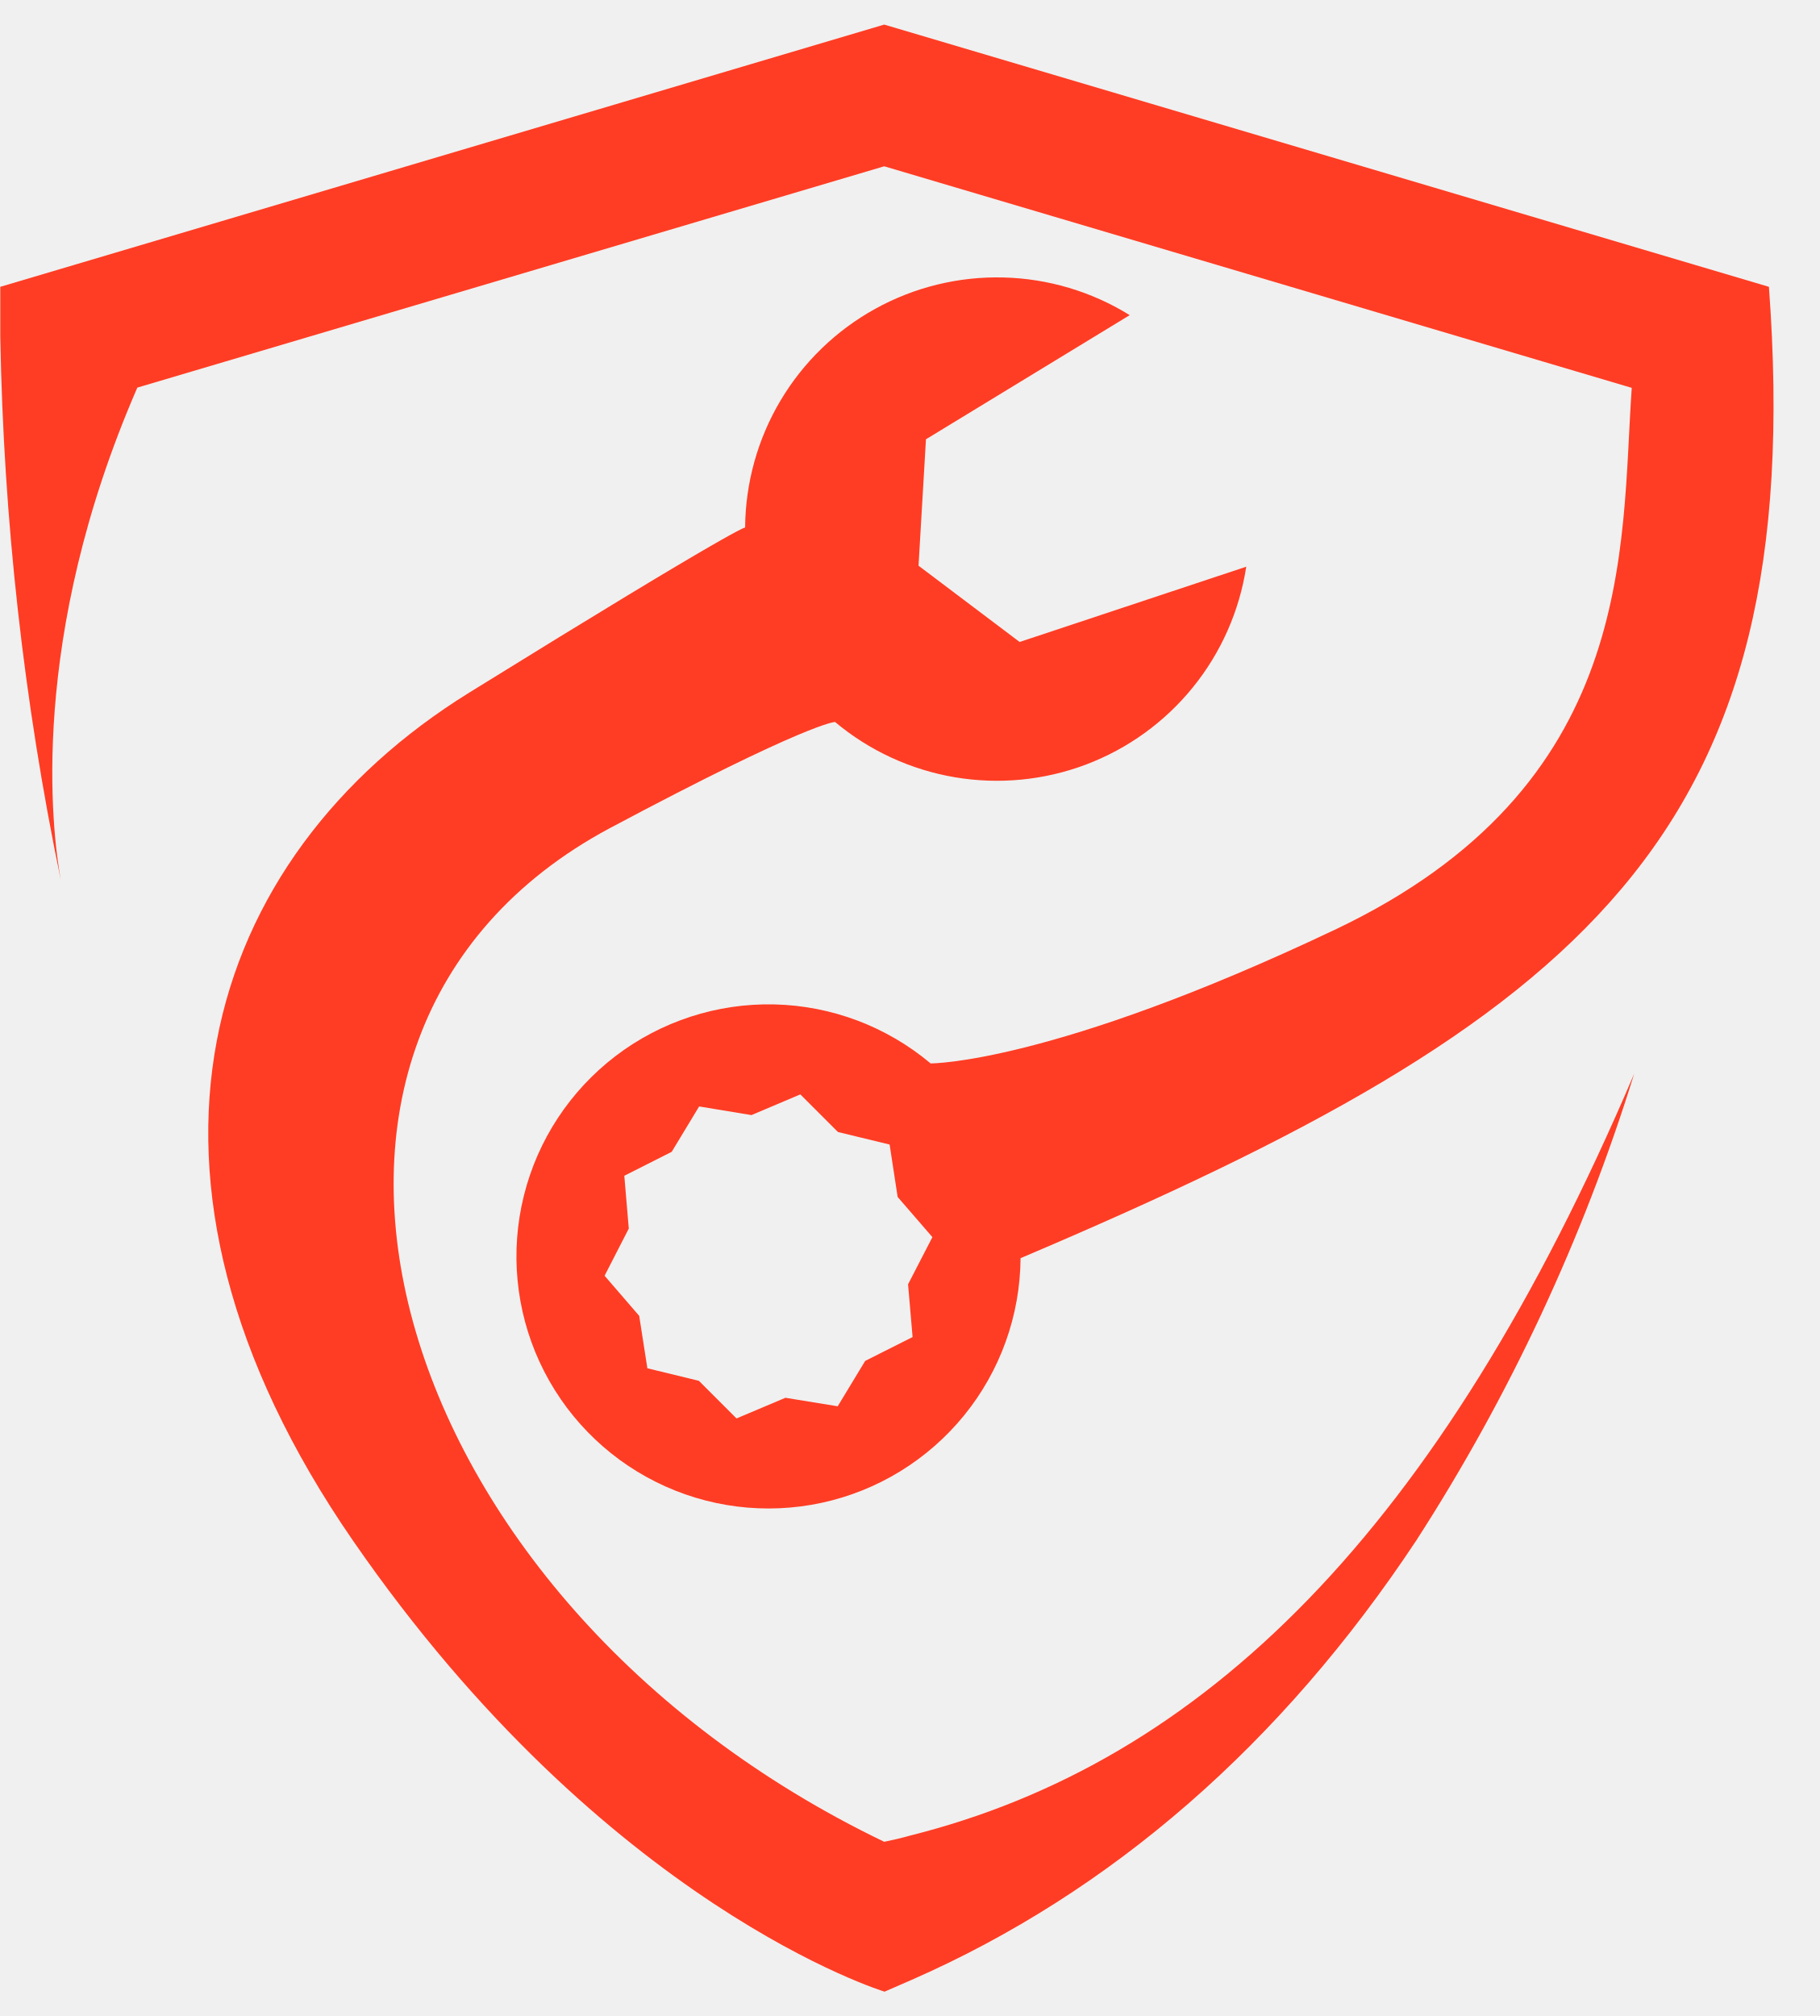
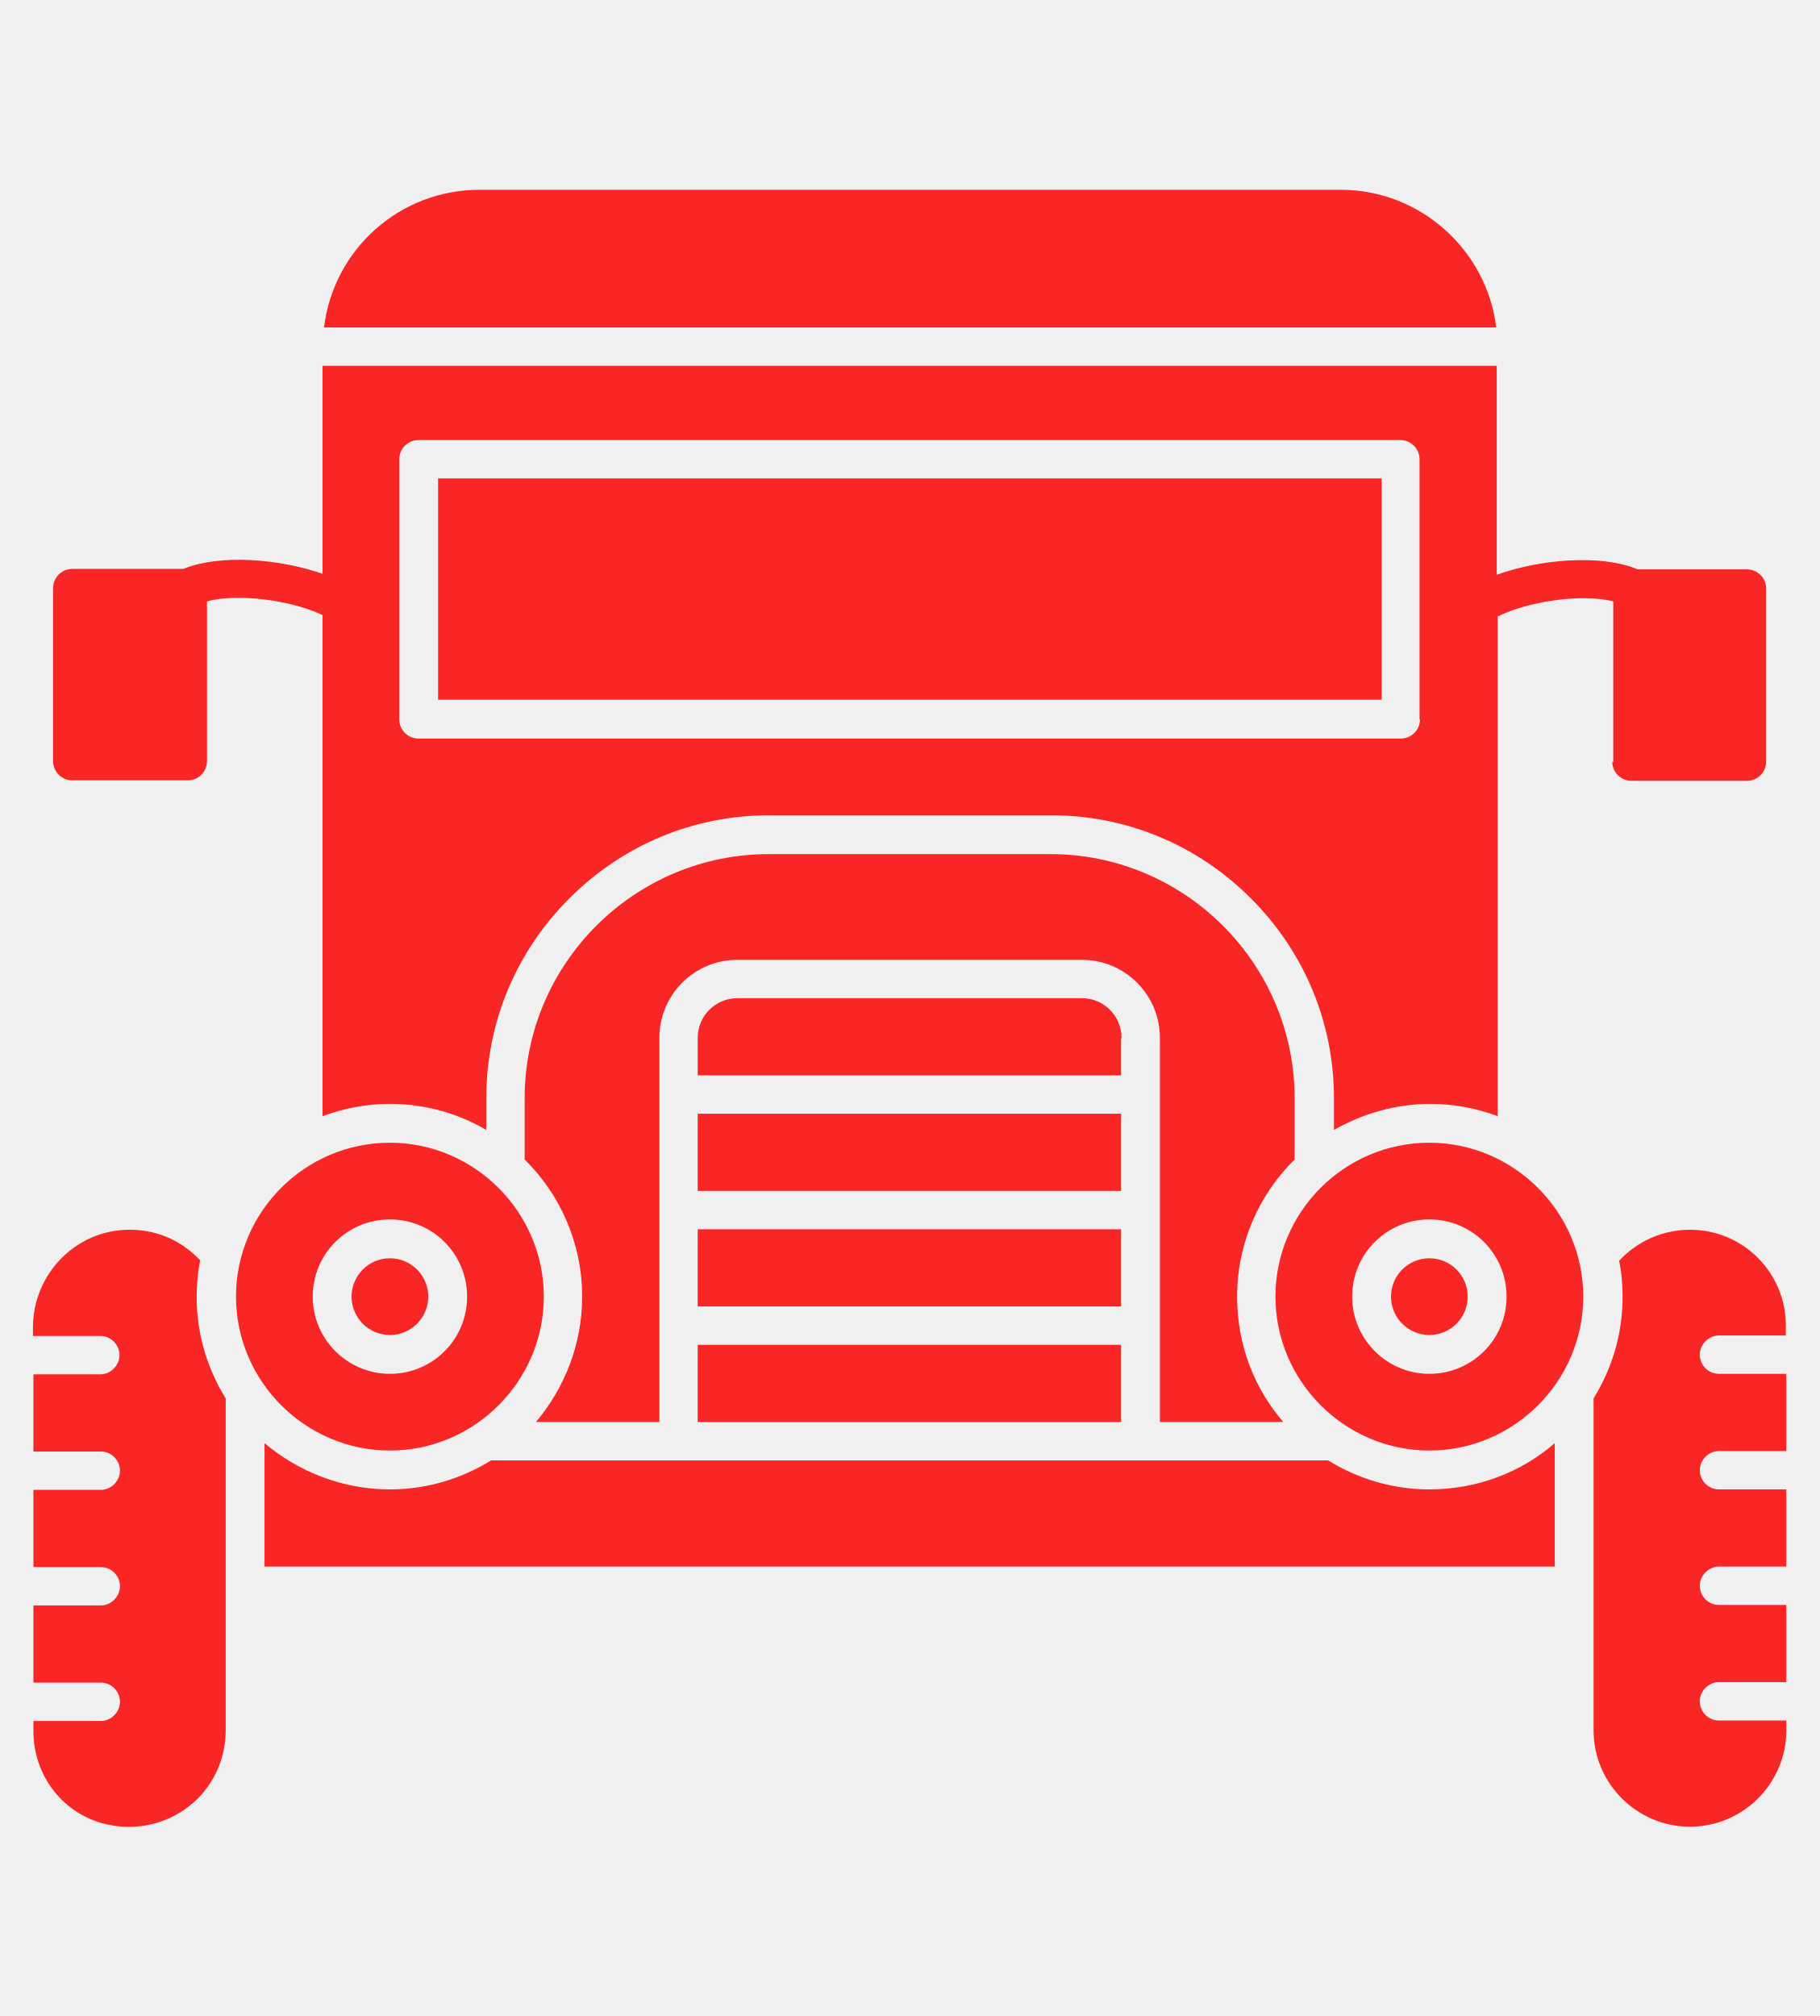
- <svg xmlns="http://www.w3.org/2000/svg" width="37" height="41" viewBox="0 0 37 41" fill="none">
-   <g clip-path="url(#clip0_390_1506)">
-     <path d="M35.976 5.833L17.983 0.5L0.006 5.833V6.853C0.071 10.563 0.482 14.258 1.235 17.891C1.057 16.901 0.57 12.994 2.793 7.883L17.983 3.382L33.186 7.888C32.959 11.155 33.311 15.988 27.142 18.911C21.378 21.645 18.927 21.627 18.927 21.627C18.035 20.878 16.914 20.454 15.749 20.427C14.584 20.4 13.444 20.771 12.518 21.478C11.592 22.186 10.934 23.188 10.654 24.319C10.373 25.45 10.487 26.643 10.975 27.701C11.464 28.759 12.298 29.619 13.341 30.139C14.384 30.66 15.573 30.809 16.712 30.563C17.851 30.317 18.872 29.69 19.608 28.785C20.343 27.881 20.748 26.753 20.756 25.588C32.237 20.714 36.8 17.003 35.976 5.833ZM18.56 27.192L17.596 27.677L17.037 28.6L15.974 28.427L14.979 28.847L14.214 28.082L13.166 27.827L13 26.761L12.296 25.945L12.788 24.986L12.697 23.912L13.661 23.425L14.219 22.502L15.283 22.678L16.277 22.257L17.042 23.022L18.093 23.277L18.256 24.343L18.963 25.16L18.468 26.119L18.56 27.192Z" fill="#FF3D24" />
-     <path d="M33.236 21.836C32.196 25.19 30.703 28.387 28.799 31.337C26.06 35.468 22.612 38.477 18.546 40.263L17.99 40.505C17.99 40.505 12.323 38.784 7.182 31.337C2.04 23.889 4.139 17.434 9.543 14.086C15.106 10.64 15.154 10.729 15.154 10.729C15.161 9.82 15.409 8.928 15.874 8.146C16.339 7.364 17.004 6.72 17.801 6.28C18.597 5.84 19.496 5.62 20.406 5.643C21.316 5.665 22.203 5.93 22.976 6.409L18.832 8.934L18.681 11.505L20.737 13.056L25.346 11.525C25.208 12.425 24.834 13.271 24.261 13.978C23.689 14.685 22.938 15.227 22.087 15.549C21.236 15.87 20.315 15.959 19.418 15.807C18.521 15.655 17.68 15.267 16.983 14.683C16.983 14.683 16.457 14.683 12.392 16.848C4.527 21.069 7.751 32.535 17.983 37.457C18.156 37.422 18.332 37.381 18.493 37.335C24.453 35.848 29.268 31.153 33.236 21.836Z" fill="#FF3D24" />
-   </g>
+ <svg xmlns="http://www.w3.org/2000/svg" id="Layer_1" version="1.1" viewBox="0 0 37 41">
  <defs>
-     <clipPath id="clip0_390_1506">
-       <rect width="36.07" height="40" fill="white" transform="translate(0 0.5)" />
-     </clipPath>
+     <style>
+       .st0 {
+         fill: #f92626;
+       }
+     </style>
  </defs>
+   <path class="st0" d="M26.1,28.92c-.59-.68-.94-1.57-.94-2.55,0-1.09.45-2.08,1.17-2.79v-1.24c0-2.74-2.23-4.97-4.97-4.97h-5.72c-2.74,0-4.97,2.23-4.97,4.97v1.24c.72.71,1.17,1.7,1.17,2.79,0,.97-.36,1.86-.94,2.55h2.51v-7.81c0-.88.71-1.59,1.59-1.59h7c.88,0,1.59.71,1.59,1.59v7.81h2.51Z" />
+   <rect class="st0" x="14.19" y="25" width="8.61" height="1.57" />
+   <rect class="st0" x="14.19" y="22.65" width="8.61" height="1.57" />
+   <rect class="st0" x="14.19" y="27.35" width="8.61" height="1.57" />
+   <path class="st0" d="M27.25,3.86H9.75c-1.63,0-2.97,1.22-3.16,2.8h23.84c-.19-1.57-1.54-2.8-3.16-2.8Z" />
+   <rect class="st0" x="8.91" y="9.73" width="19.19" height="4.5" />
+   <path class="st0" d="M22.81,21.11c0-.45-.36-.81-.81-.81h-7c-.45,0-.81.36-.81.81v.76h8.61v-.76Z" />
+   <circle class="st0" cx="29.07" cy="26.37" r=".78" />
+   <path class="st0" d="M29.07,23.24c-1.73,0-3.13,1.41-3.13,3.13s1.41,3.13,3.13,3.13,3.13-1.41,3.13-3.13-1.41-3.13-3.13-3.13ZM29.07,27.94c-.86,0-1.57-.7-1.57-1.57s.7-1.57,1.57-1.57,1.57.7,1.57,1.57-.7,1.57-1.57,1.57Z" />
+   <path class="st0" d="M34.95,27.16h1.37v-.2c0-.52-.2-1.01-.57-1.38-.37-.37-.86-.57-1.38-.57-.55,0-1.07.23-1.44.63.05.24.07.49.07.74,0,.76-.22,1.46-.59,2.06v6.75c0,1.08.88,1.96,1.96,1.96s1.96-.88,1.96-1.96v-.2h-1.37c-.22,0-.39-.18-.39-.39s.18-.39.39-.39h1.37v-1.57h-1.37c-.22,0-.39-.18-.39-.39s.18-.39.39-.39h1.37v-1.57h-1.37c-.22,0-.39-.18-.39-.39s.18-.39.39-.39h1.37v-1.57h-1.37c-.22,0-.39-.18-.39-.39s.18-.39.39-.39Z" />
+   <path class="st0" d="M27.01,29.7H9.99c-.6.37-1.3.59-2.06.59-.97,0-1.86-.36-2.55-.94v2.51h26.24v-2.51c-.68.59-1.57.94-2.55.94-.76,0-1.46-.22-2.06-.59Z" />
+   <path class="st0" d="M4.08,25.64s-.04-.04-.06-.06c-.38-.38-.88-.58-1.41-.57-1.07.01-1.94.9-1.94,1.99v.17h1.37c.22,0,.39.18.39.39s-.18.39-.39.39H.68v1.57h1.37c.22,0,.39.18.39.39s-.18.39-.39.39H.68v1.57h1.37c.22,0,.39.18.39.39s-.18.39-.39.39H.68v1.57h1.37c.22,0,.39.18.39.39s-.18.39-.39.39H.68v.21c0,.91.61,1.69,1.48,1.89.6.14,1.22,0,1.69-.37.47-.37.74-.93.74-1.54v-6.75c-.37-.6-.59-1.3-.59-2.06,0-.25.02-.5.07-.74Z" />
+   <circle class="st0" cx="7.93" cy="26.37" r=".78" />
+   <path class="st0" d="M7.93,23.24c-1.73,0-3.13,1.41-3.13,3.13s1.41,3.13,3.13,3.13,3.13-1.41,3.13-3.13-1.41-3.13-3.13-3.13ZM7.93,27.94c-.86,0-1.57-.7-1.57-1.57s.7-1.57,1.57-1.57,1.57.7,1.57,1.57-.7,1.57-1.57,1.57Z" />
+   <path class="st0" d="M32.79,15.49c0,.22.18.39.39.39h2.35c.22,0,.39-.18.39-.39v-3.52c0-.22-.18-.39-.39-.39h-2.22c-.76-.32-2.02-.2-2.87.11v-4.25H6.56v4.23c-.85-.3-2.08-.41-2.83-.1H1.47c-.22,0-.39.18-.39.39v3.52c0,.22.18.39.39.39h2.35c.22,0,.39-.18.39-.39v-3.25c.67-.18,1.78,0,2.35.28v10.19c.43-.16.89-.25,1.37-.25.71,0,1.38.19,1.96.53v-.64c0-1.54.6-2.98,1.69-4.07,1.09-1.09,2.53-1.69,4.07-1.69h5.72c1.54,0,2.98.6,4.07,1.69,1.09,1.09,1.69,2.53,1.69,4.07v.64c.58-.33,1.25-.53,1.96-.53.48,0,.94.09,1.37.25v-10.17s.01,0,.02,0c.55-.28,1.65-.47,2.33-.3v3.27ZM28.88,14.63c0,.22-.18.39-.39.39H8.51c-.22,0-.39-.18-.39-.39v-5.29c0-.22.18-.39.39-.39h19.97c.22,0,.39.18.39.39v5.29Z" />
</svg>
